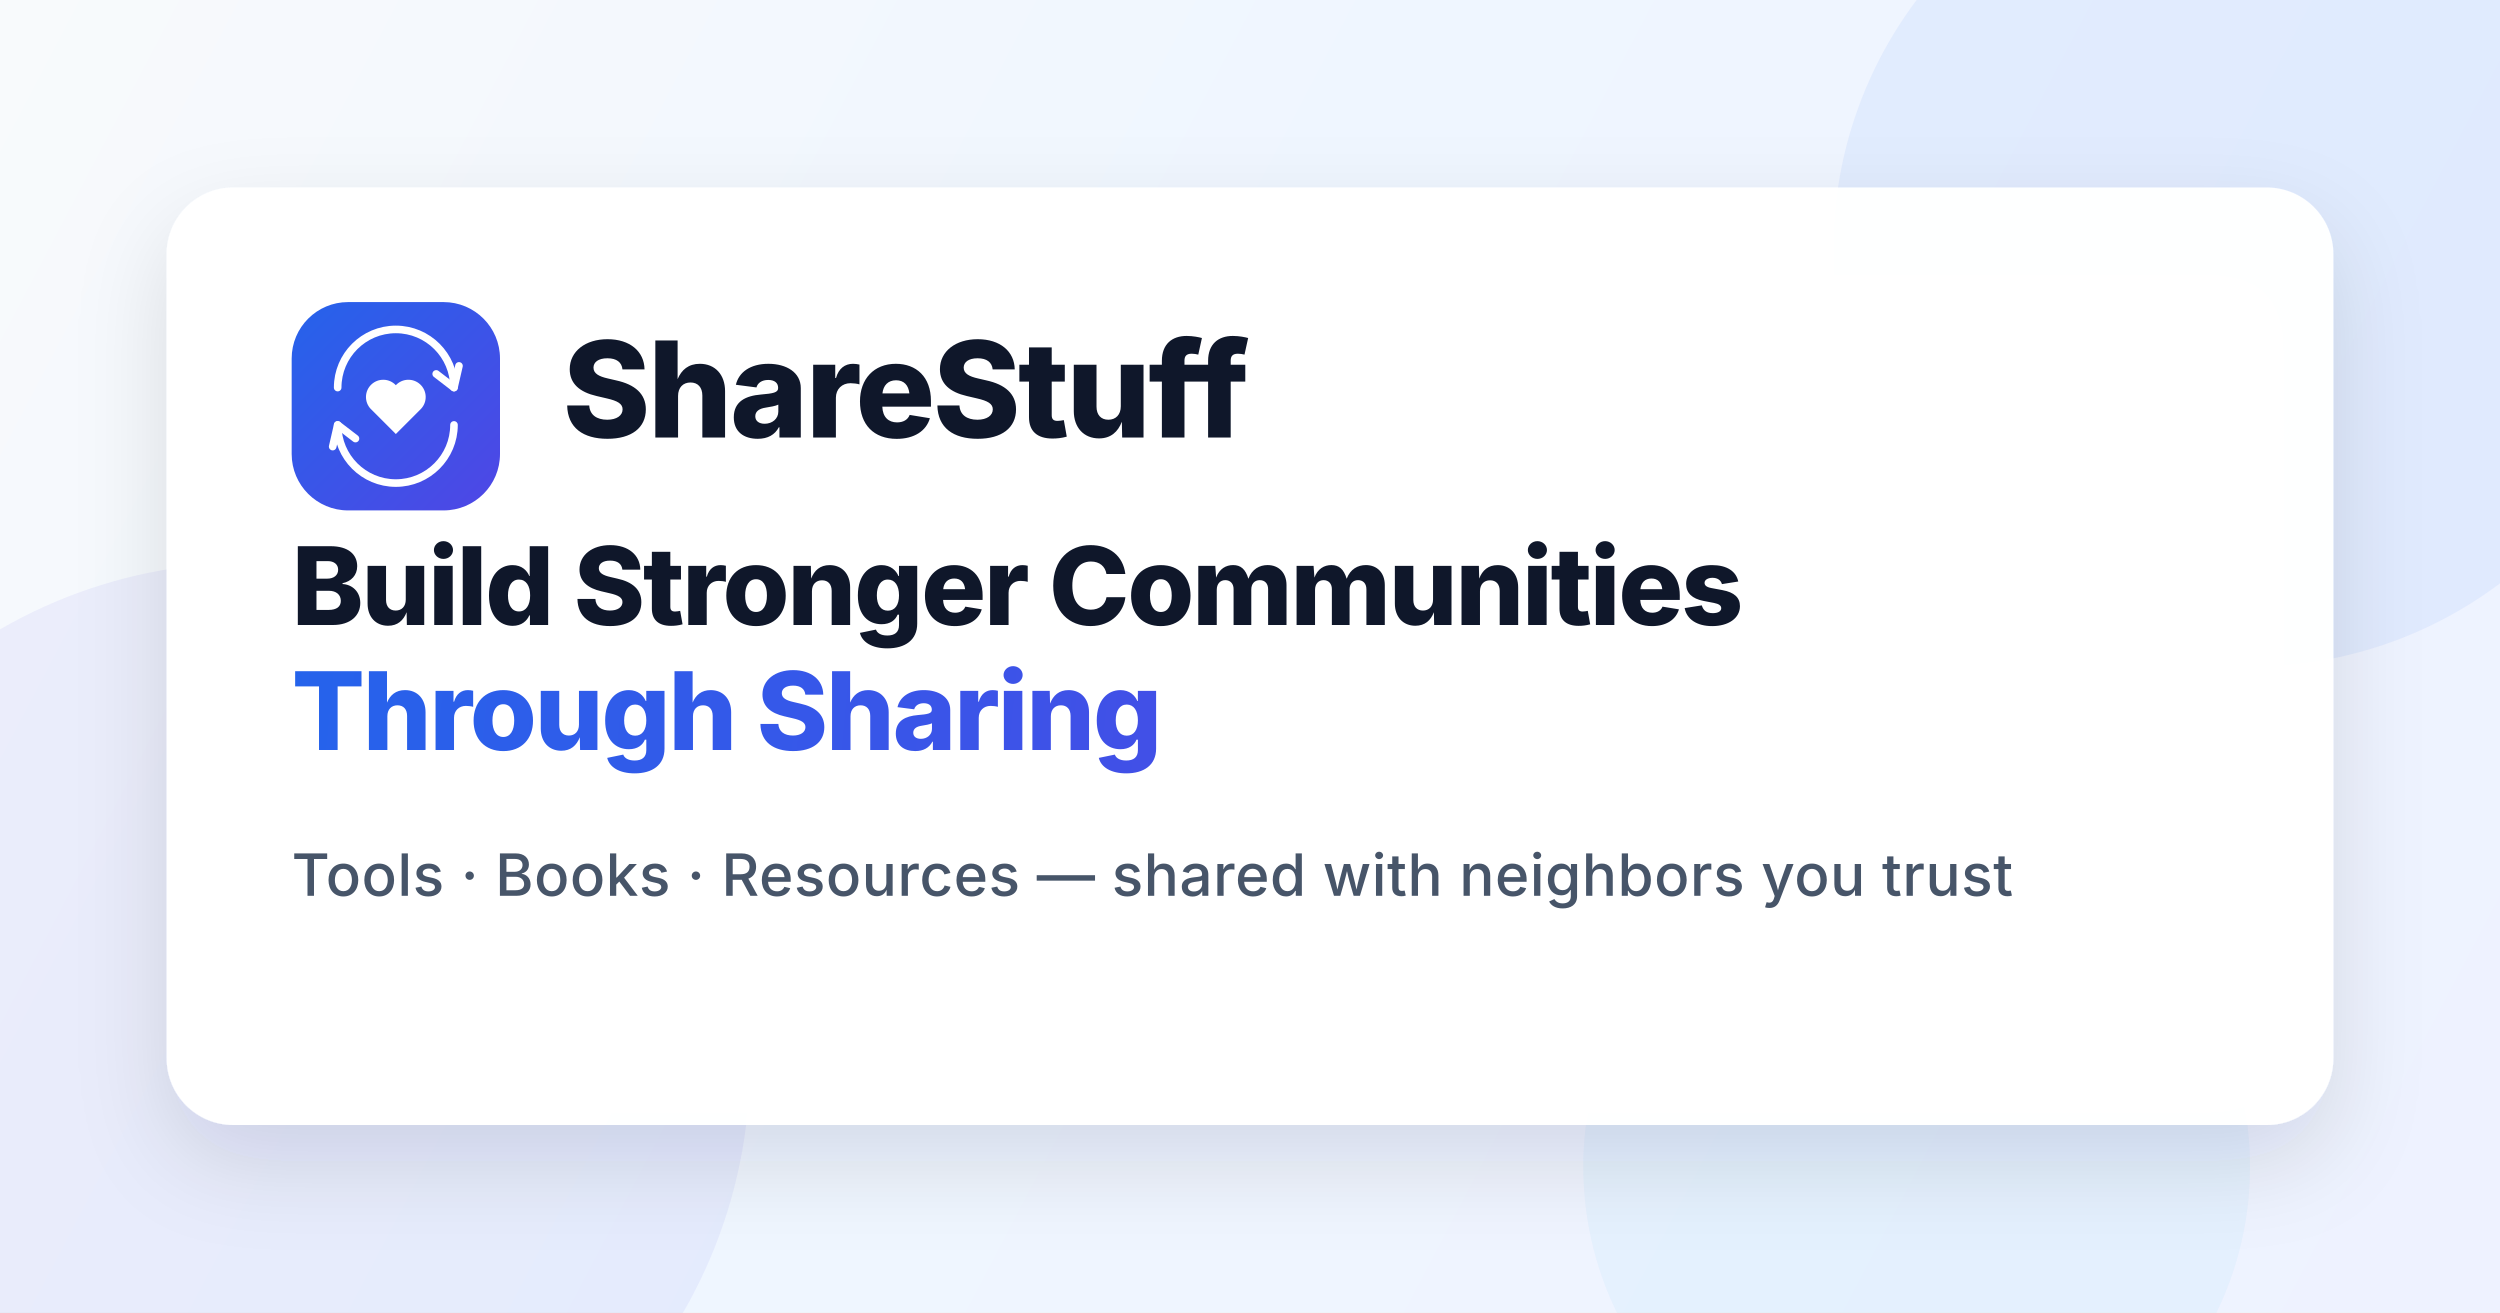
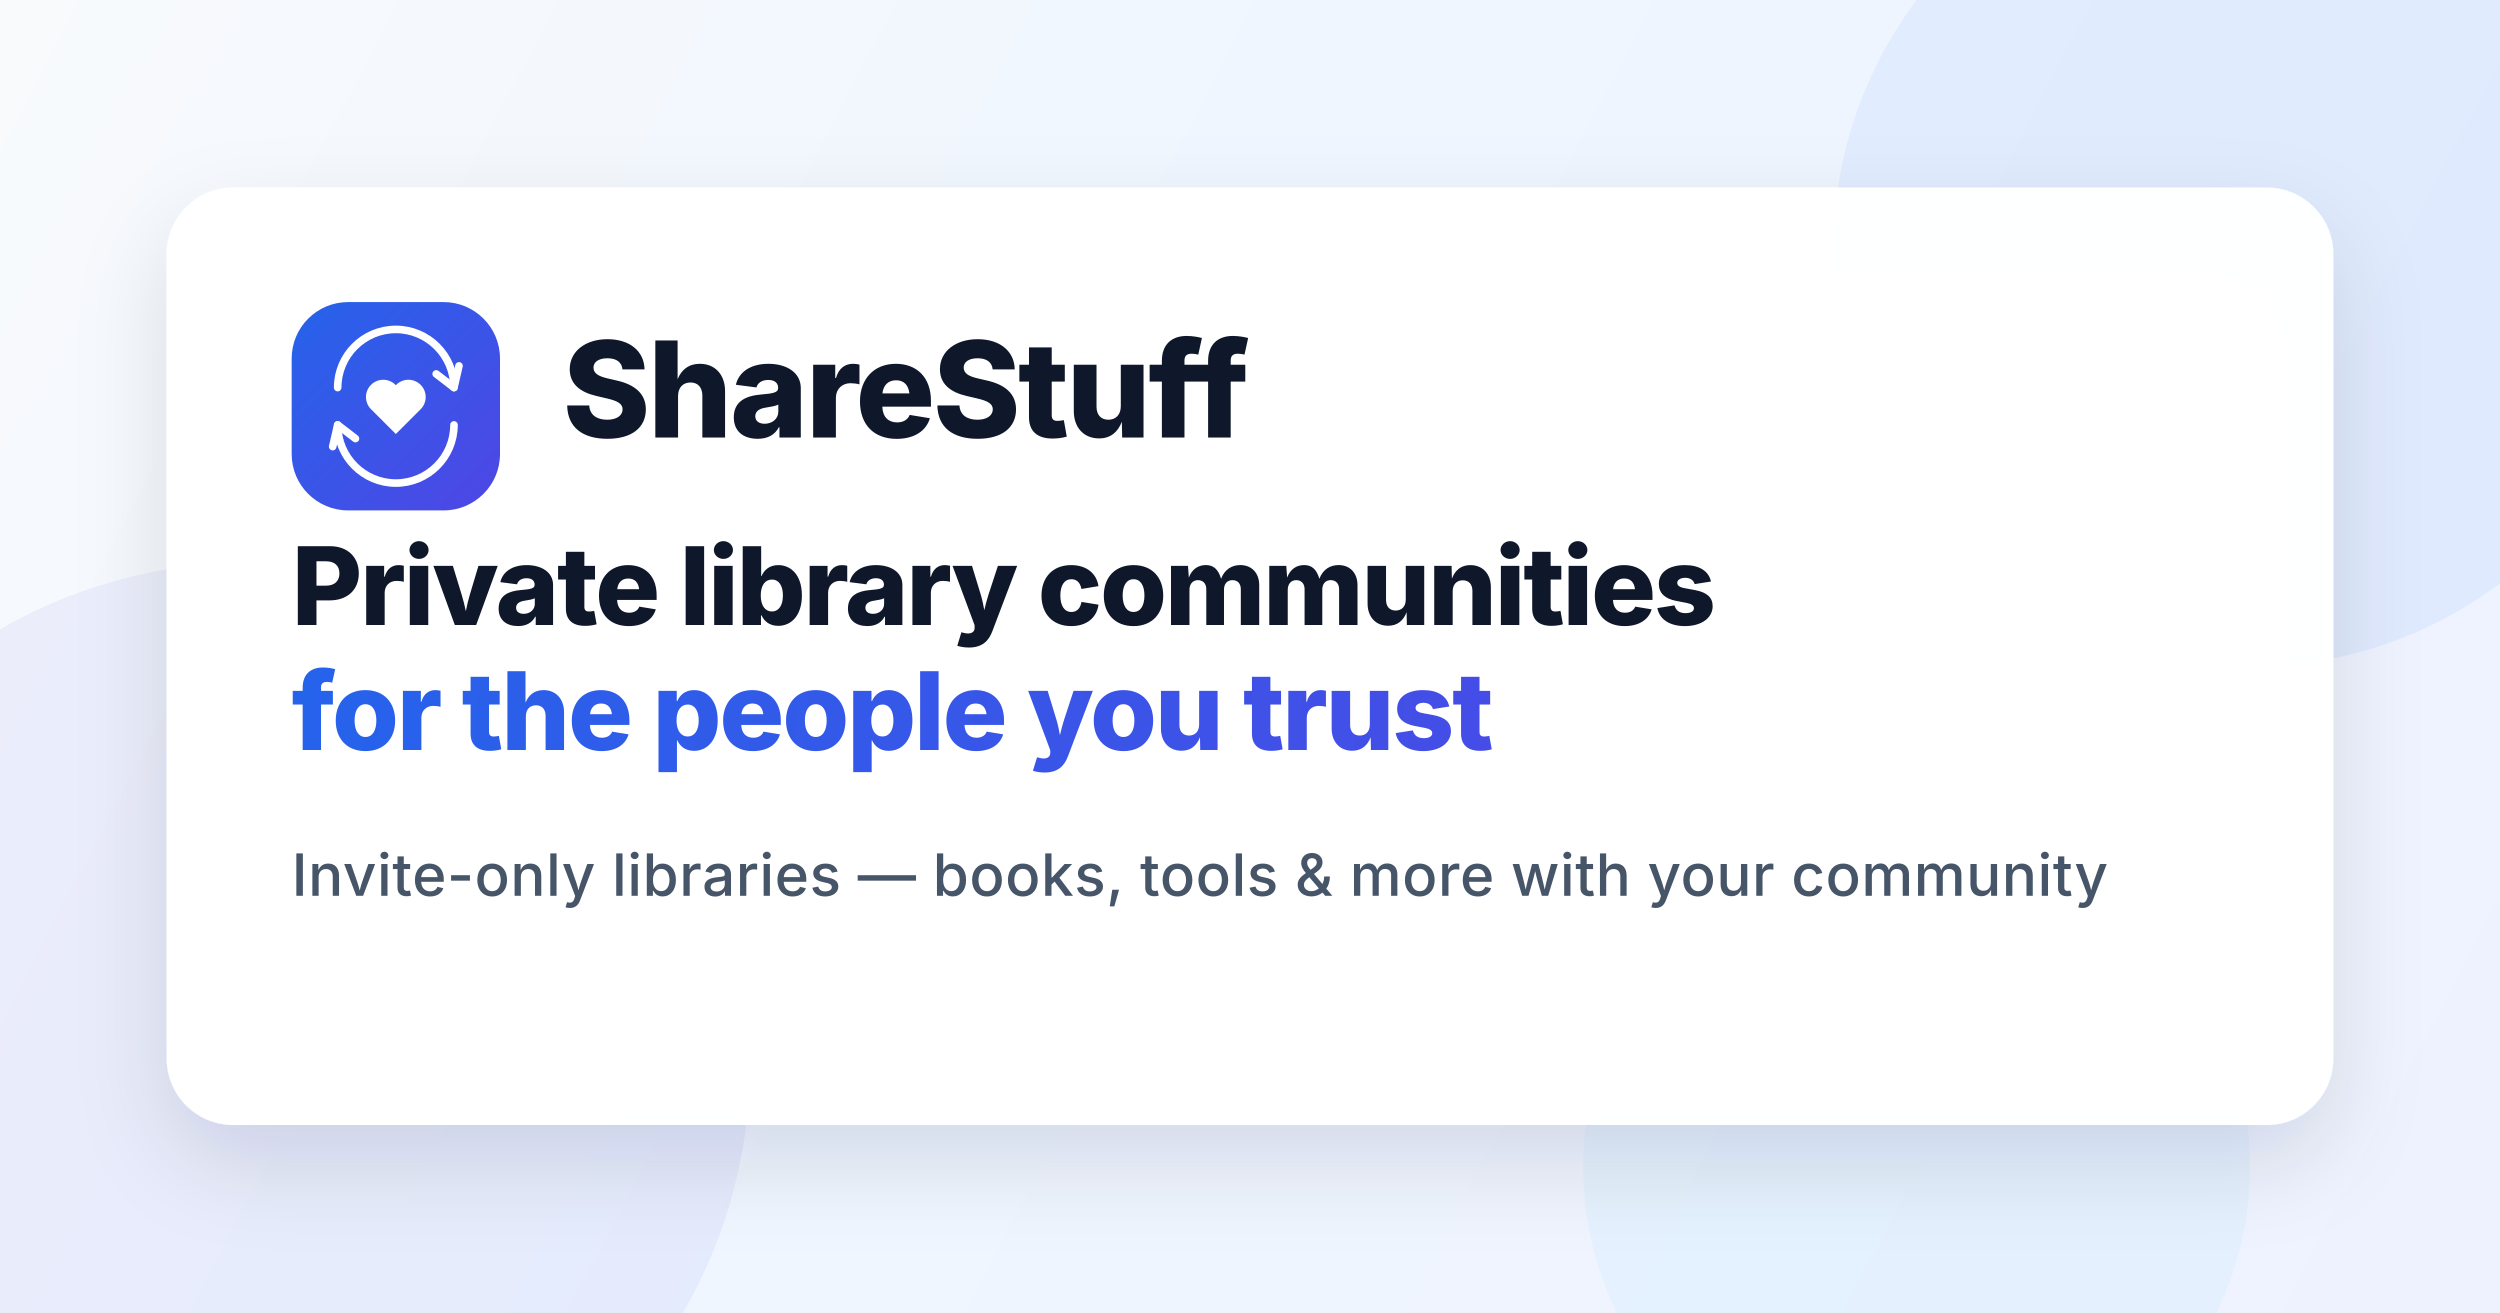
<svg xmlns="http://www.w3.org/2000/svg" width="1200" height="630" viewBox="0 0 1200 630" fill="none">
  <defs>
    <linearGradient id="bg" x1="0" y1="0" x2="1200" y2="630" gradientUnits="userSpaceOnUse">
      <stop offset="0" stop-color="#f8fafc" />
      <stop offset="0.45" stop-color="#eff6ff" />
      <stop offset="1" stop-color="#eef2ff" />
    </linearGradient>
    <linearGradient id="brand" x1="0" y1="0" x2="48" y2="48" gradientUnits="userSpaceOnUse">
      <stop offset="0" stop-color="#2563eb" />
      <stop offset="1" stop-color="#4f46e5" />
    </linearGradient>
-     <linearGradient id="headline" x1="140" y1="300" x2="760" y2="360" gradientUnits="userSpaceOnUse">
+     <linearGradient id="headline" x1="140" y1="300" x2="900" y2="360" gradientUnits="userSpaceOnUse">
      <stop offset="0" stop-color="#2563eb" />
      <stop offset="1" stop-color="#4f46e5" />
    </linearGradient>
    <filter id="shadow" x="-20%" y="-20%" width="140%" height="140%">
      <feDropShadow dx="0" dy="18" stdDeviation="22" flood-color="#0f172a" flood-opacity="0.12" />
    </filter>
  </defs>
  <rect width="1200" height="630" fill="url(#bg)" />
  <circle cx="1080" cy="120" r="200" fill="#2563eb" opacity="0.07" />
  <circle cx="120" cy="510" r="240" fill="#4f46e5" opacity="0.07" />
  <circle cx="920" cy="560" r="160" fill="#0ea5e9" opacity="0.05" />
  <g filter="url(#shadow)">
    <rect x="80" y="90" width="1040" height="450" rx="32" fill="white" opacity="0.98" />
  </g>
  <g transform="translate(140 145) scale(2.083333)">
    <rect width="48" height="48" rx="13" fill="url(#brand)" />
    <path d="M24 30.4 18.2 24.6A3.95 3.95 0 0 1 24 19.15a3.95 3.95 0 0 1 5.8 5.45Z" fill="#ffffff" />
    <g stroke="#ffffff" stroke-width="1.75" stroke-linecap="round" stroke-linejoin="round" fill="none">
      <path d="M10.6 19.7A12.6 12.6 0 0 1 37.4 19.7" />
      <path d="M38.55 14.7 37.4 19.7 33.3 16.55" />
      <path d="M37.4 28.3A12.6 12.6 0 0 1 10.6 28.3" />
      <path d="M9.45 33.3 10.6 28.3 14.7 31.45" />
    </g>
  </g>
  <text x="270" y="210" font-family="ui-sans-serif, system-ui, -apple-system, Segoe UI, sans-serif" font-size="64" font-weight="800" fill="#0f172a" letter-spacing="-0.02em">
    ShareStuff
  </text>
  <text x="140" y="300" font-family="ui-sans-serif, system-ui, -apple-system, Segoe UI, sans-serif" font-size="52" font-weight="800" fill="#0f172a" letter-spacing="-0.02em">
-     Build Stronger Communities
+     Private library communities
  </text>
  <text x="140" y="360" font-family="ui-sans-serif, system-ui, -apple-system, Segoe UI, sans-serif" font-size="52" font-weight="800" fill="url(#headline)" letter-spacing="-0.02em">
-     Through Sharing
+     for the people you trust
  </text>
  <text x="140" y="430" font-family="ui-sans-serif, system-ui, -apple-system, Segoe UI, sans-serif" font-size="28" font-weight="500" fill="#475569" letter-spacing="0.01em">
-     Tools · Books · Resources — shared with neighbors you trust
+     Invite-only libraries — books, tools &amp; more with your community
  </text>
</svg>
